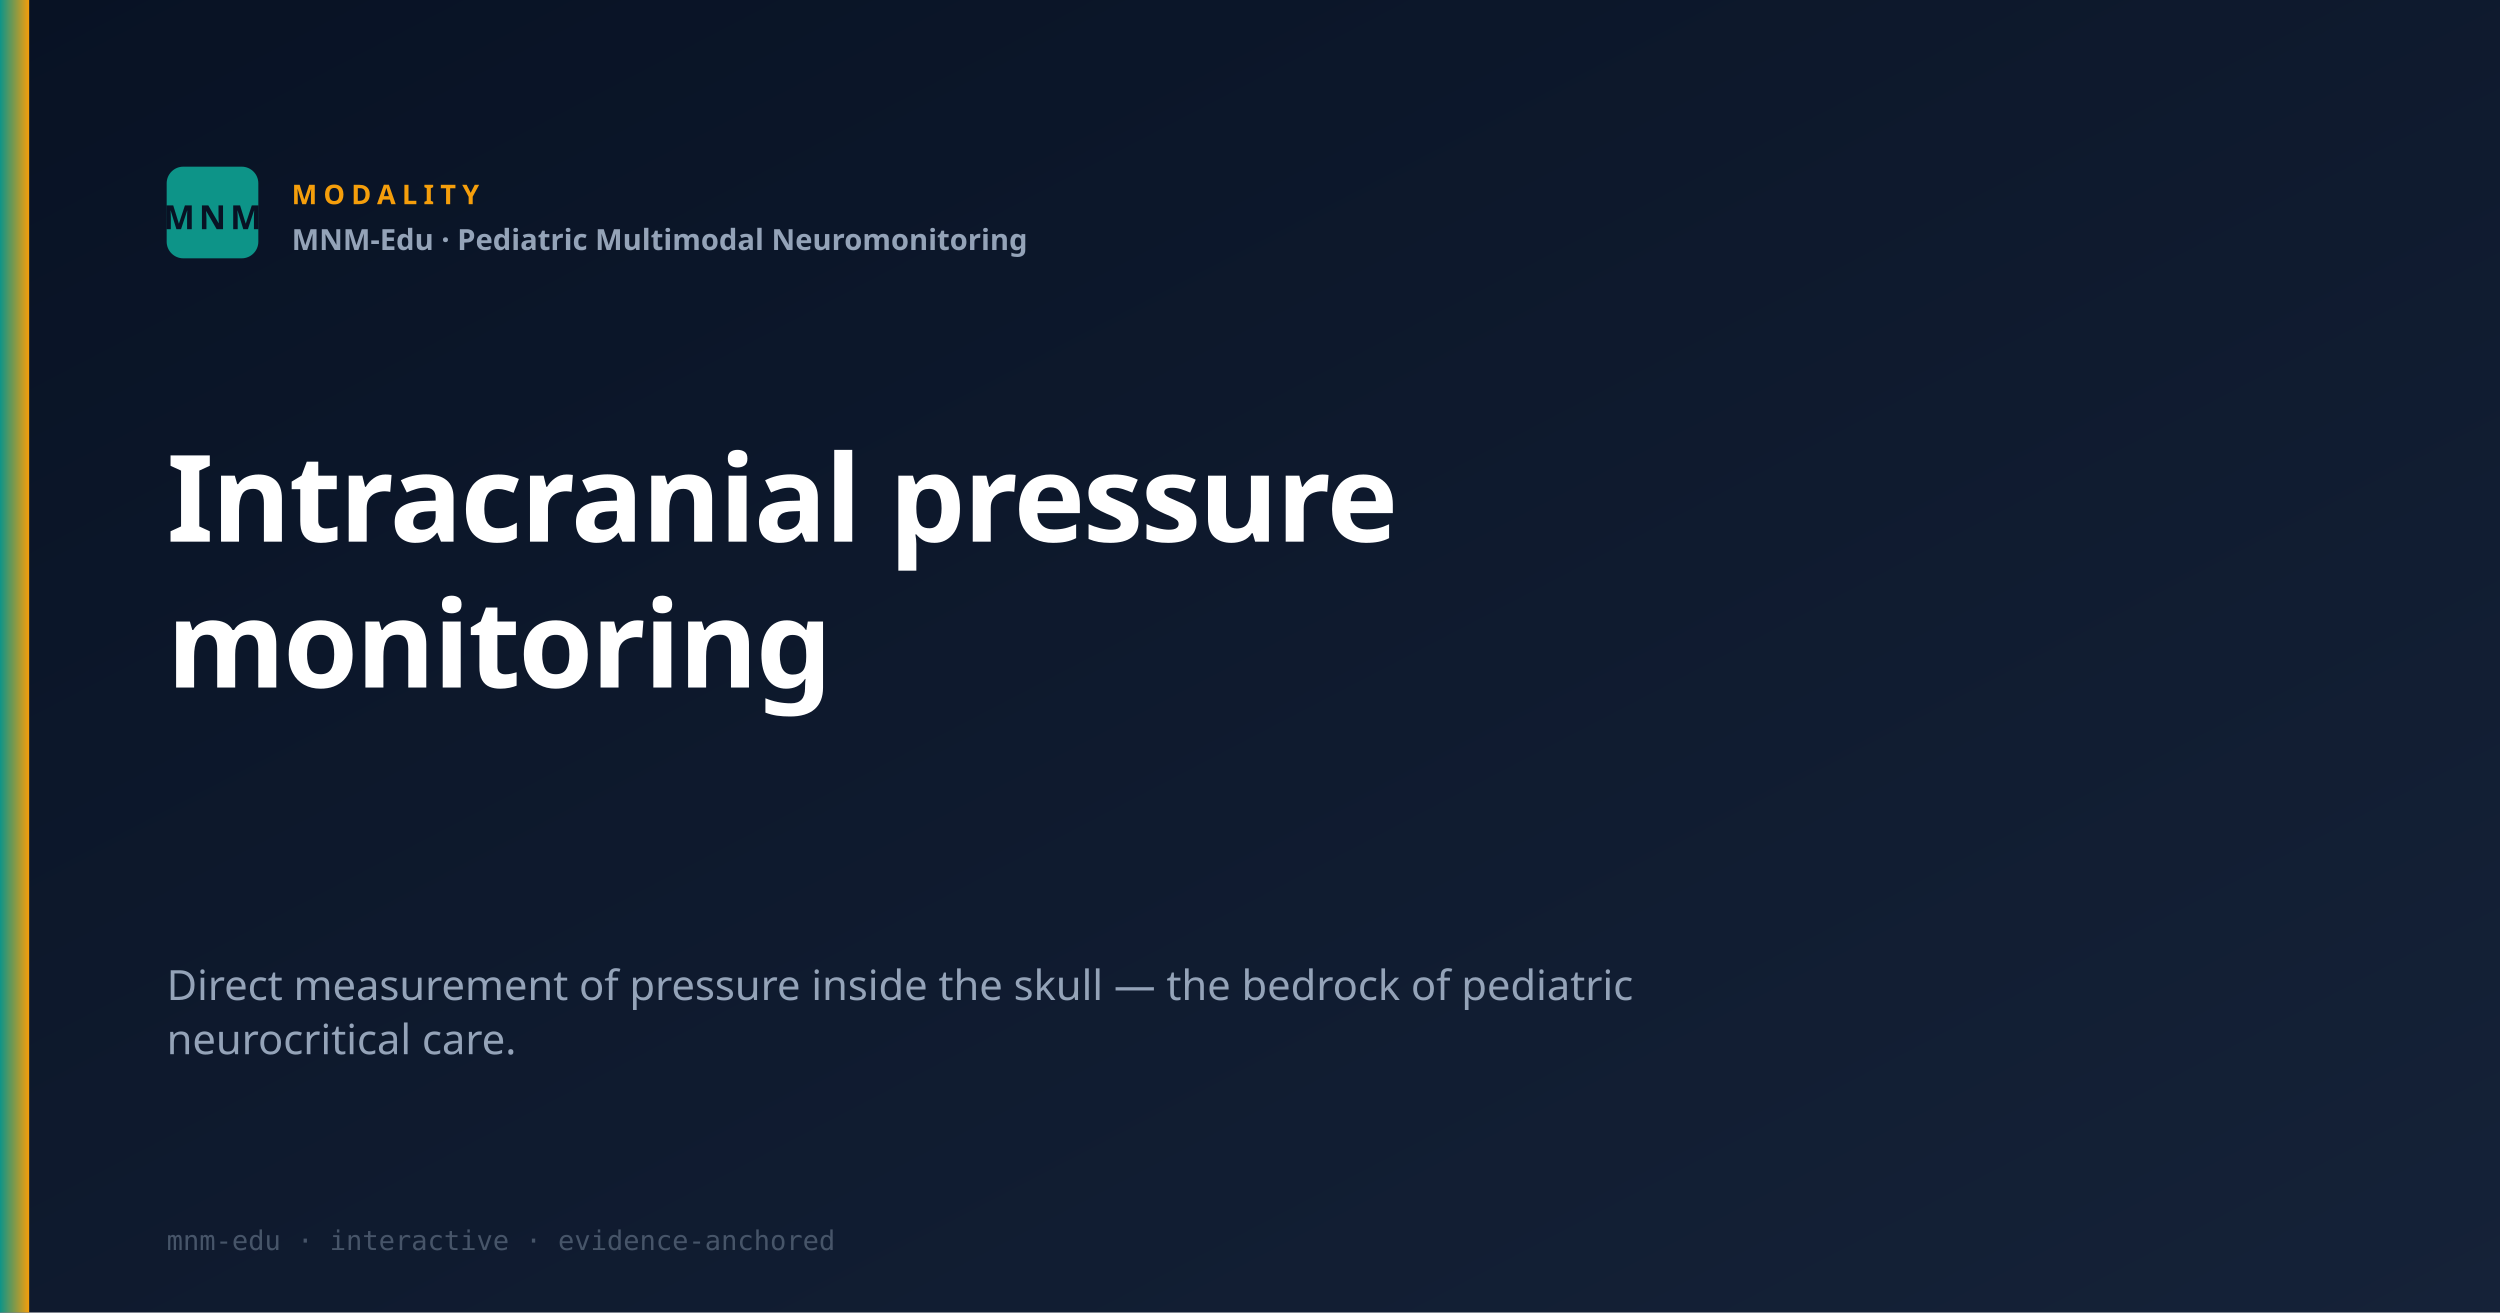
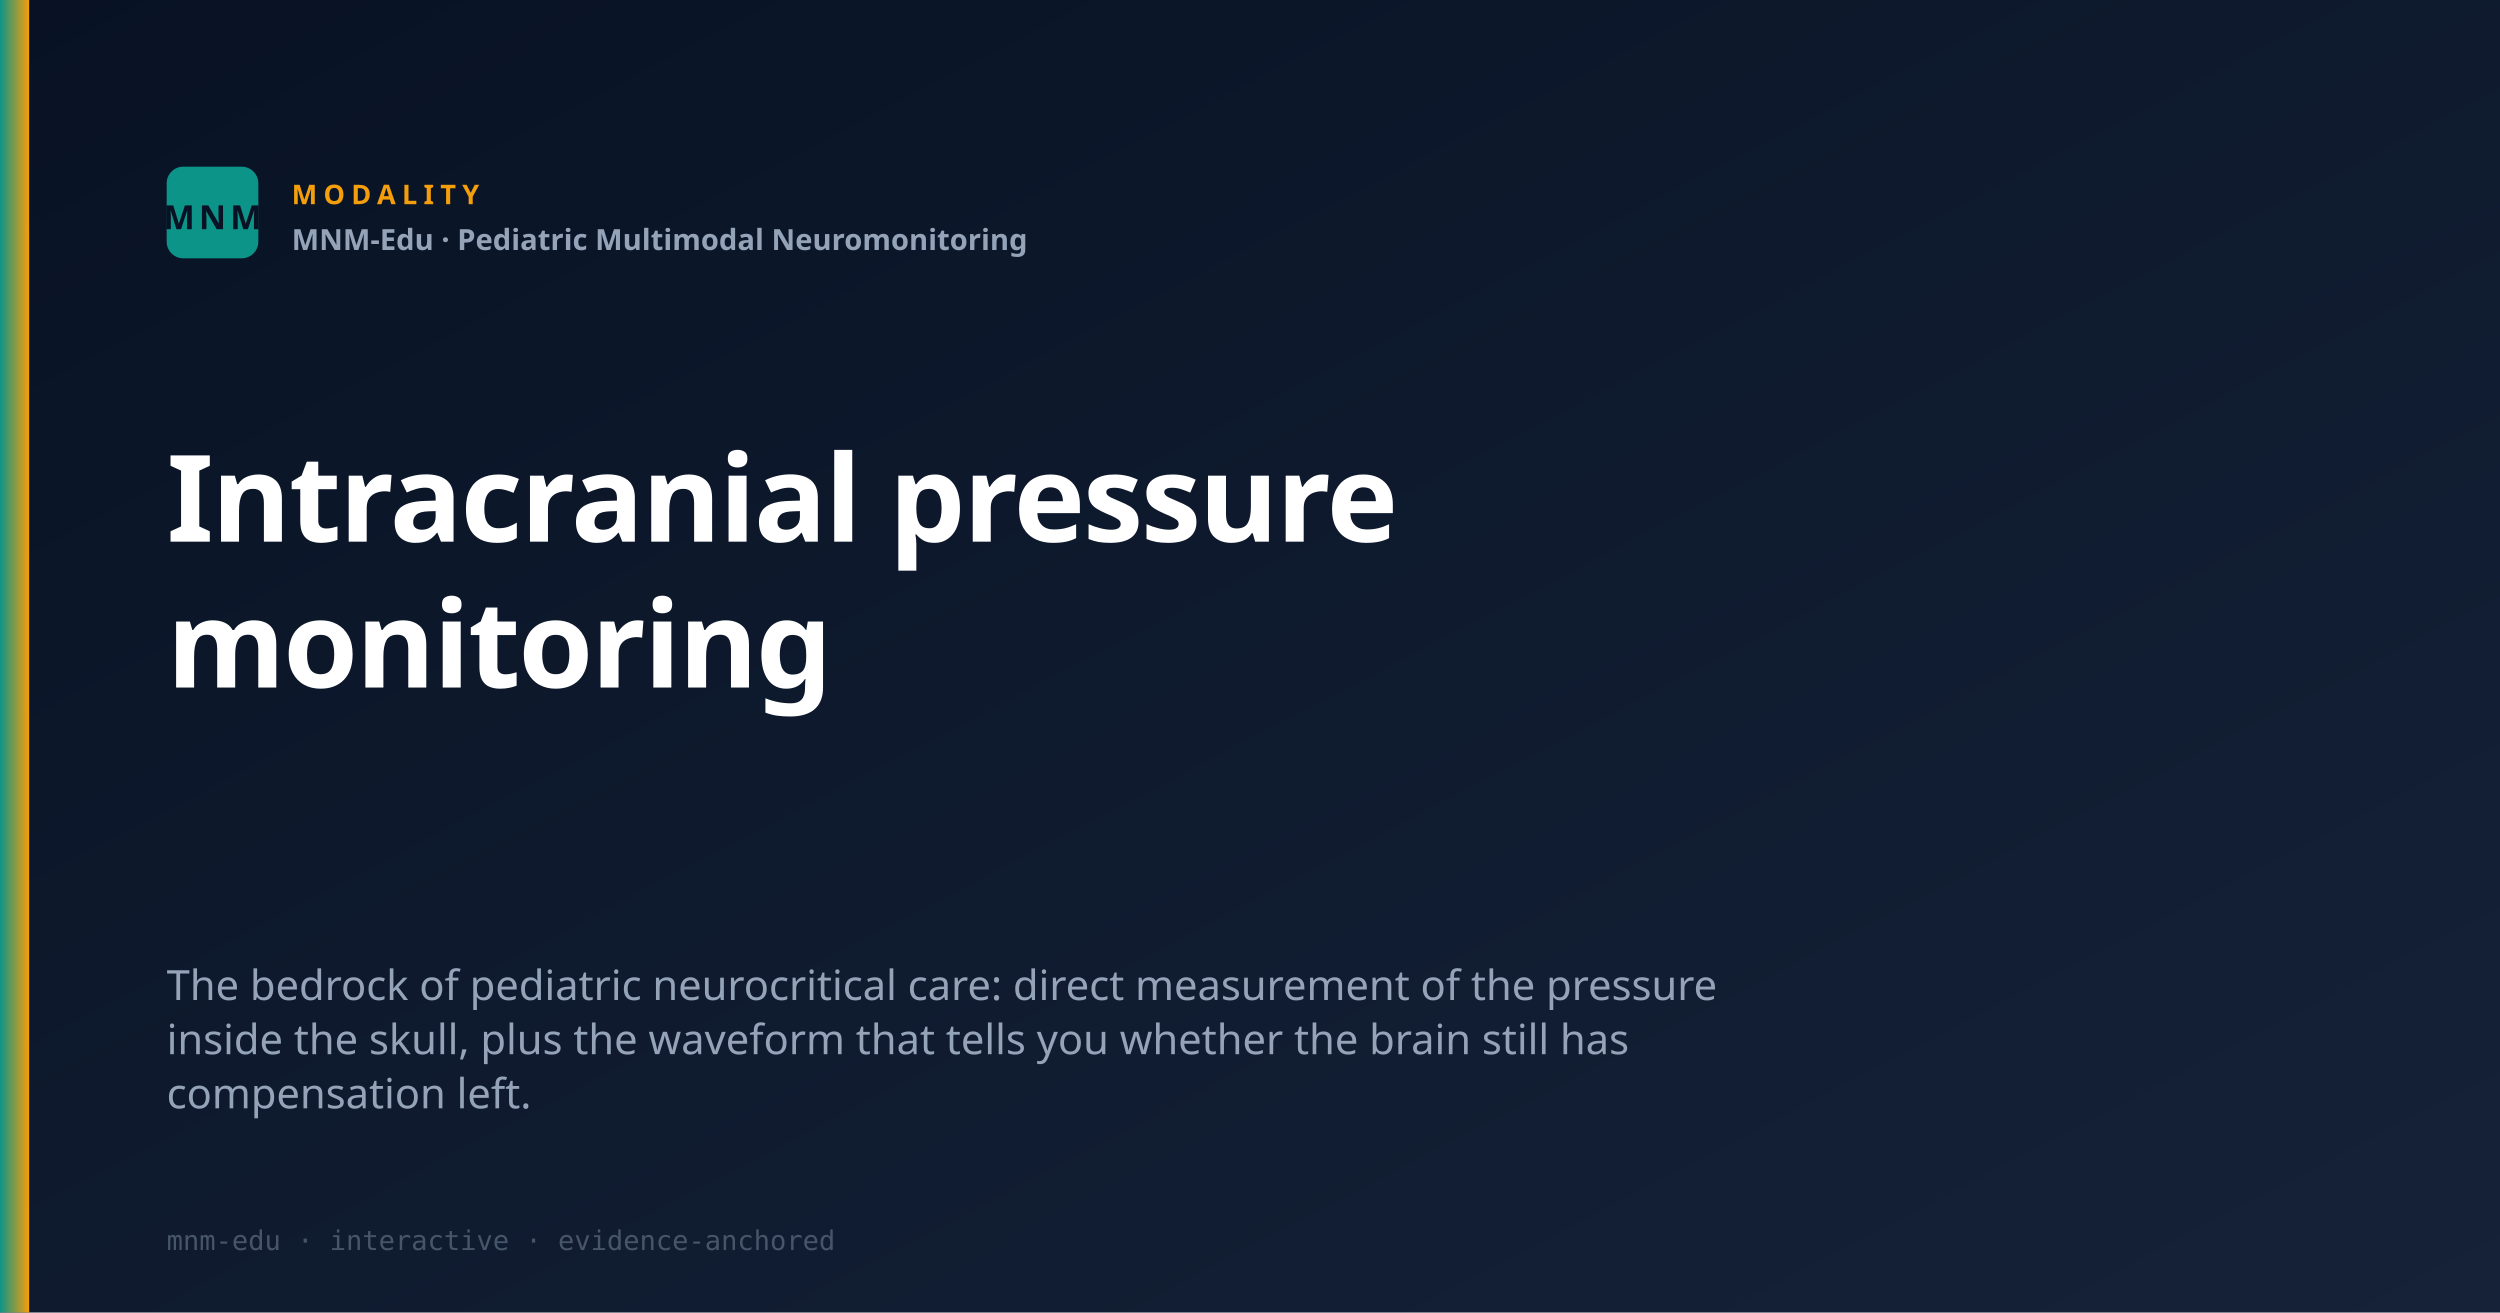
<svg xmlns="http://www.w3.org/2000/svg" viewBox="0 0 1200 630" width="1200" height="630">
  <defs>
    <linearGradient id="bg" x1="0" y1="0" x2="1" y2="1">
      <stop offset="0%" stop-color="#081224" />
      <stop offset="100%" stop-color="#152238" />
    </linearGradient>
    <linearGradient id="accent" x1="0" y1="0" x2="1" y2="0">
      <stop offset="0%" stop-color="#0D9488" />
      <stop offset="100%" stop-color="#F59E0B" />
    </linearGradient>
  </defs>
  <rect width="1200" height="630" fill="url(#bg)" />
  <rect x="0" y="0" width="14" height="630" fill="url(#accent)" />
  <g transform="translate(80, 80)">
    <rect width="44" height="44" rx="8" fill="#0D9488" />
    <text x="22" y="30" text-anchor="middle" font-family="Segoe UI, sans-serif" font-size="16" font-weight="700" fill="#081224" letter-spacing="2">MNM</text>
  </g>
  <text x="140" y="98" font-family="Segoe UI, sans-serif" font-size="13" font-weight="700" fill="#F59E0B" letter-spacing="3">MODALITY</text>
  <text x="140" y="120" font-family="Segoe UI, sans-serif" font-size="14" font-weight="600" fill="#94A3B8">MNM-Edu · Pediatric Multimodal Neuromonitoring</text>
  <text x="80" y="260" font-family="Segoe UI, sans-serif" font-size="58" font-weight="700" fill="#FFFFFF" letter-spacing="-1">Intracranial pressure</text>
  <text x="80" y="330" font-family="Segoe UI, sans-serif" font-size="58" font-weight="700" fill="#FFFFFF" letter-spacing="-1">monitoring</text>
-   <text x="80" y="480" font-family="Segoe UI, sans-serif" font-size="20" font-weight="500" fill="#94A3B8">Direct measurement of pressure inside the skull — the bedrock of pediatric</text>
-   <text x="80" y="506" font-family="Segoe UI, sans-serif" font-size="20" font-weight="500" fill="#94A3B8">neurocritical care.</text>
+   <text x="80" y="480" font-family="Segoe UI, sans-serif" font-size="20" font-weight="500" fill="#94A3B8">The bedrock of pediatric neurocritical care: direct measurement of the pressure</text>
+   <text x="80" y="506" font-family="Segoe UI, sans-serif" font-size="20" font-weight="500" fill="#94A3B8">inside the skull, plus the waveform that tells you whether the brain still has</text>
+   <text x="80" y="532" font-family="Segoe UI, sans-serif" font-size="20" font-weight="500" fill="#94A3B8">compensation left.</text>
  <text x="80" y="600" font-family="Consolas, monospace" font-size="13" fill="#475569">mnm-edu · interactive · evidence-anchored</text>
</svg>
